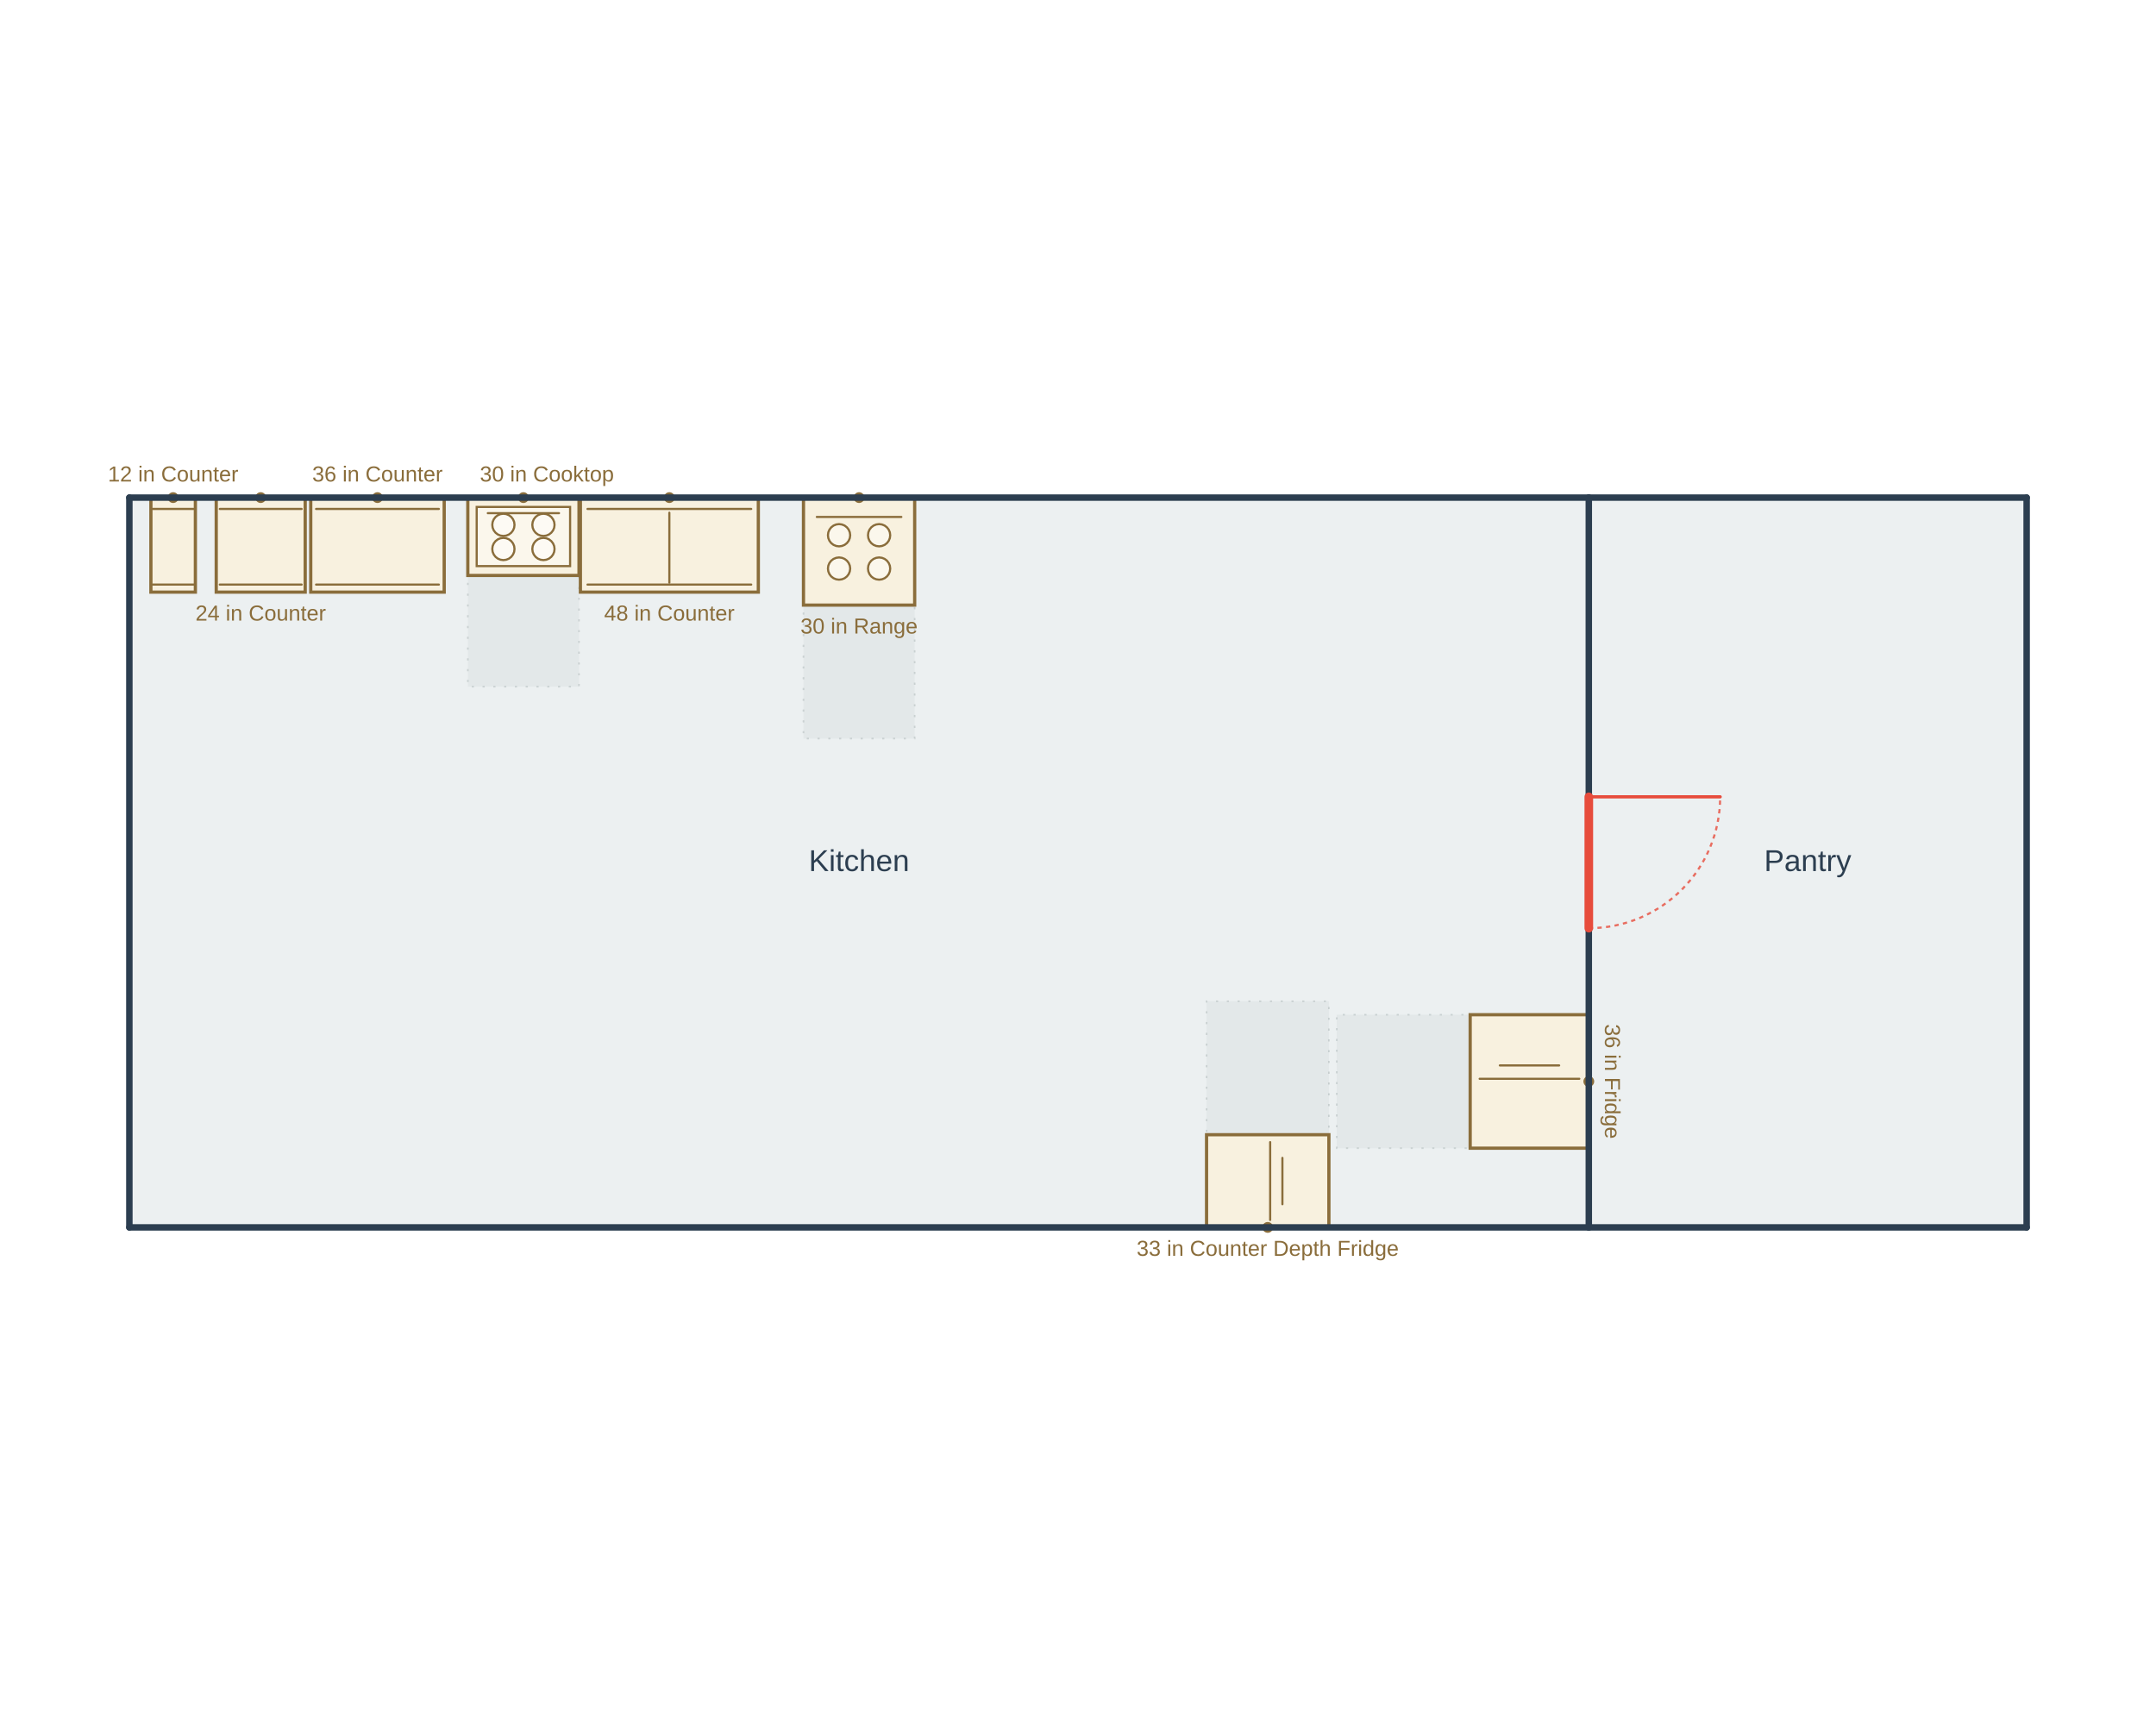
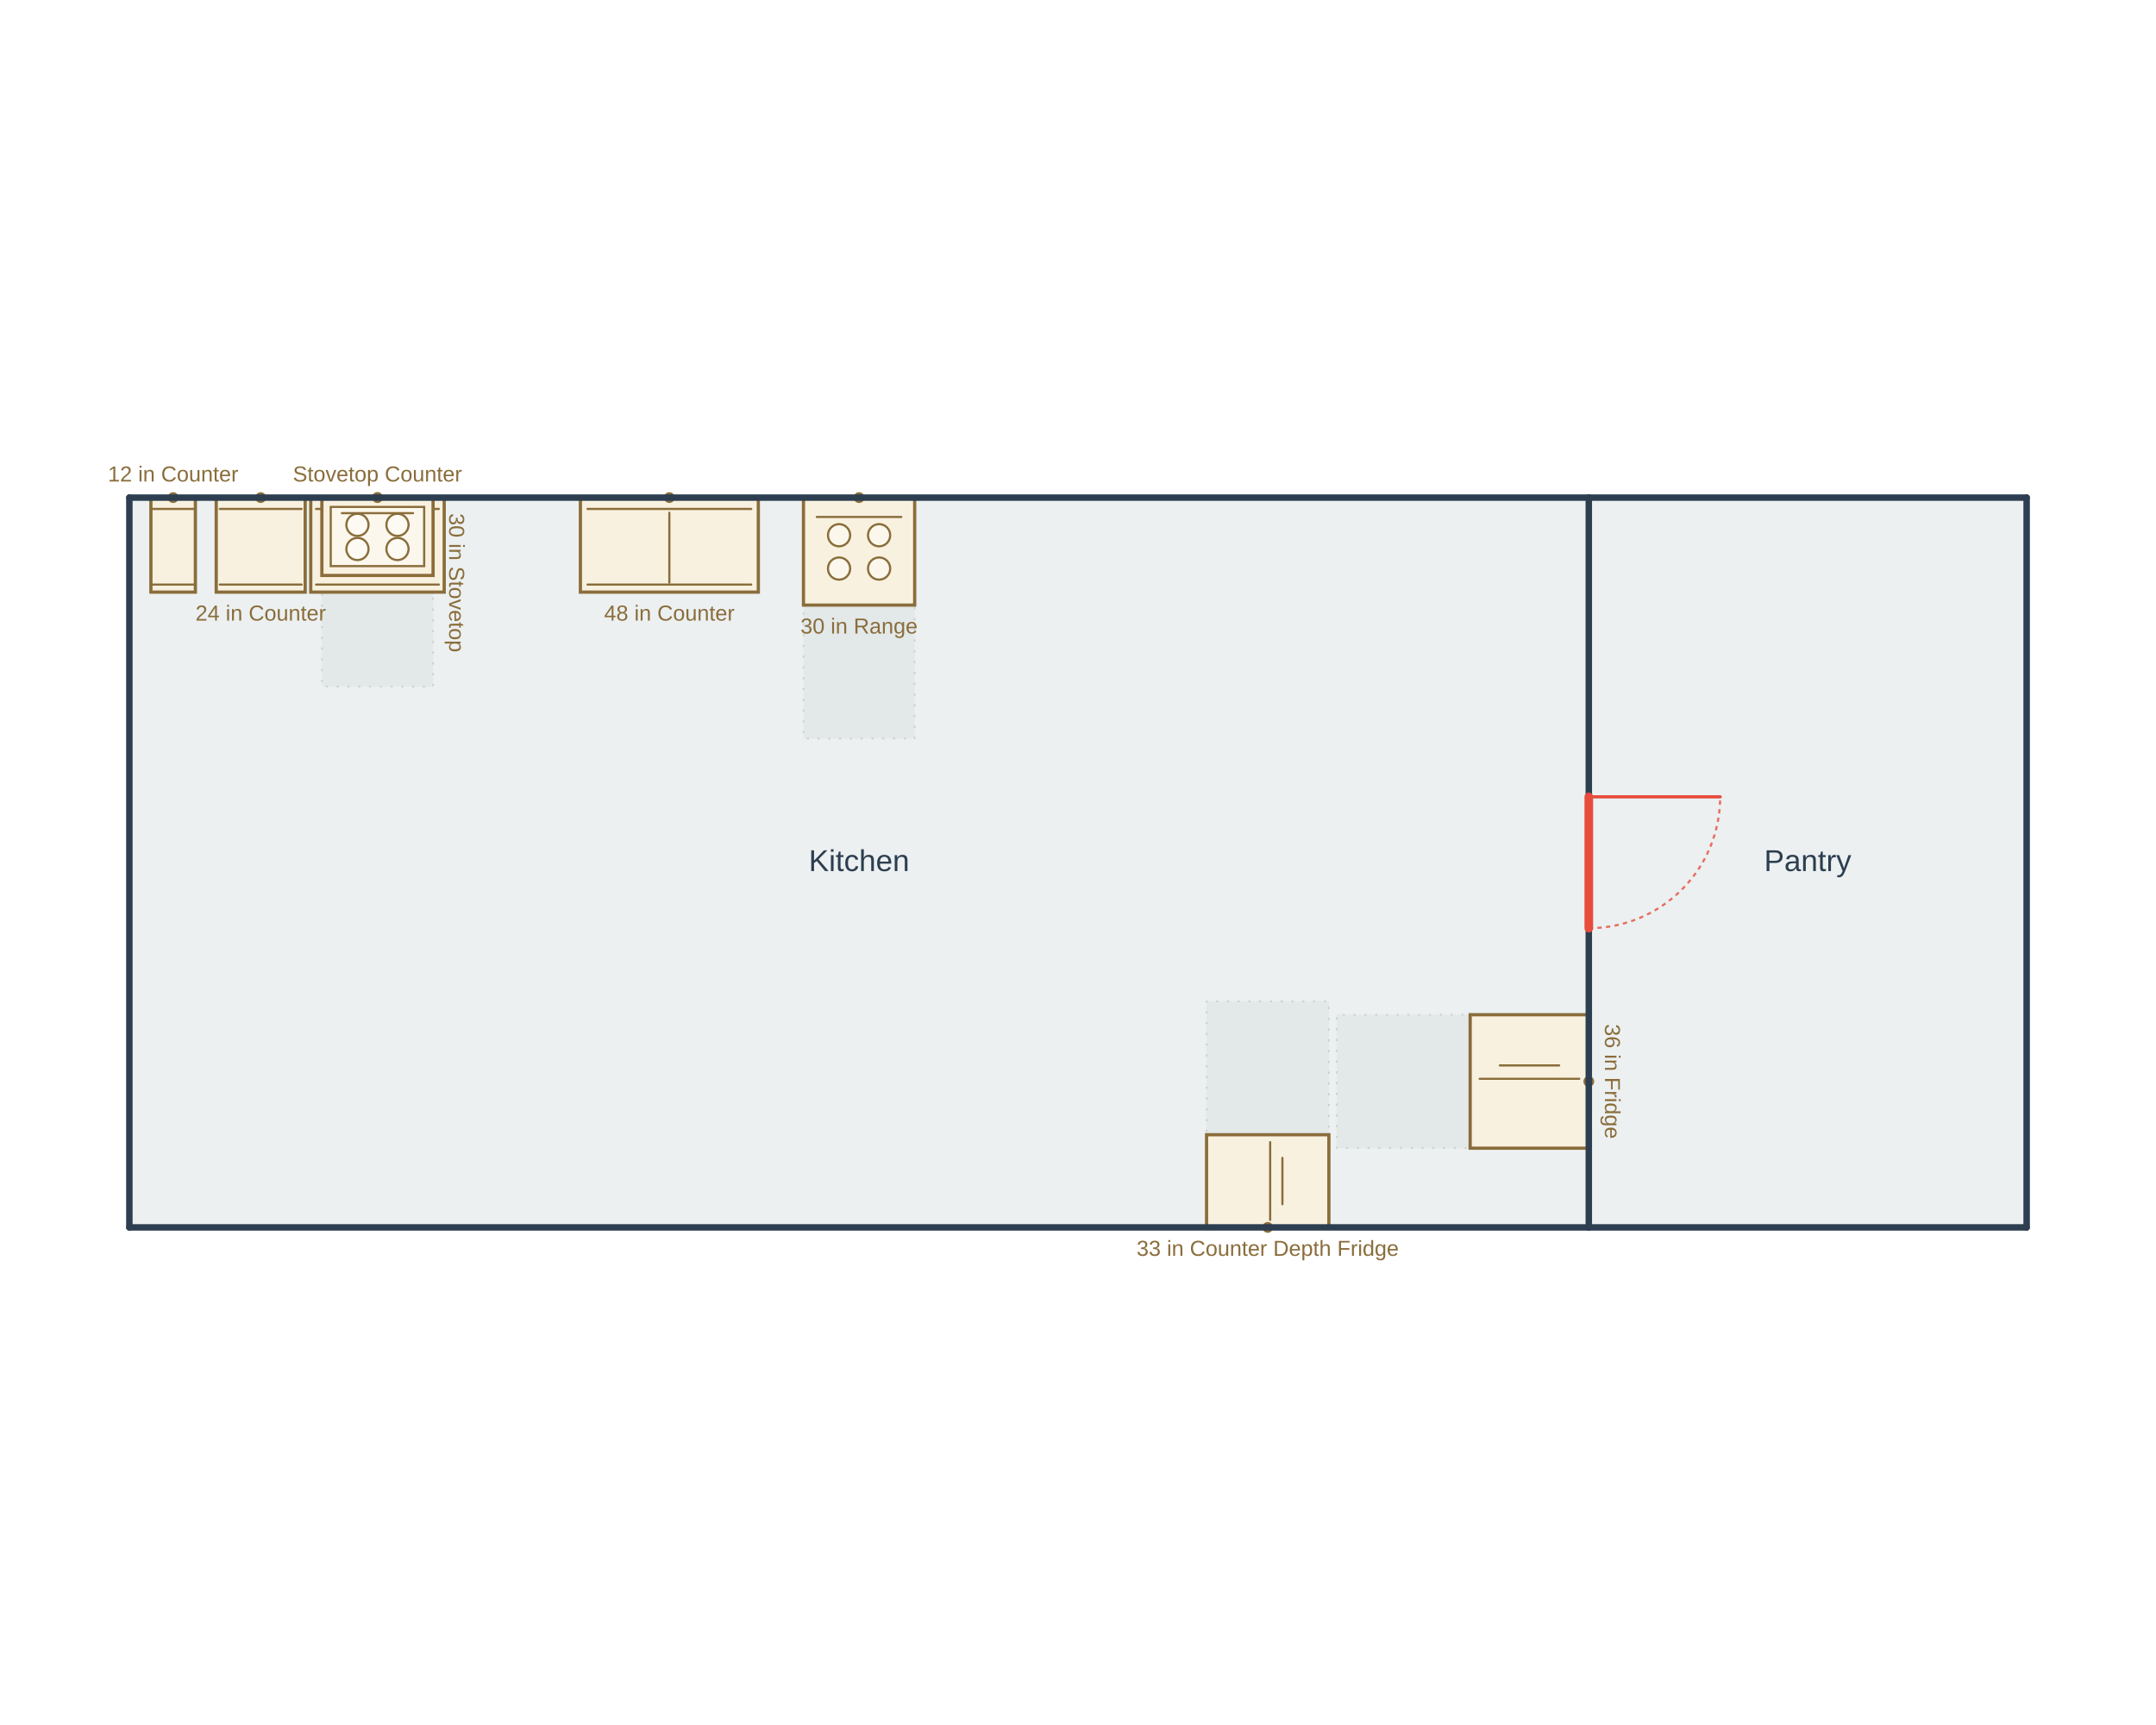
<svg xmlns="http://www.w3.org/2000/svg" width="1000" height="800" viewBox="0 0 1000 800">
  <defs>
    <style>
      .room-label { font-family: Arial, sans-serif; font-weight: 500; }
    </style>
  </defs>
  <rect width="1000" height="800" fill="#ffffff" />
  <path d="M 60.00 569.23 L 940.00 569.23 L 940.00 230.77 L 60.00 230.77 Z" fill="none" stroke="#7f8c8d" stroke-width="2" stroke-dasharray="8,4" />
  <path d="M 60.00 569.23 L 736.92 569.23 L 736.92 230.77 L 60.00 230.77 Z" fill="#ecf0f1" stroke="#bdc3c7" stroke-width="1" />
  <path d="M 736.92 569.23 L 940.00 569.23 L 940.00 230.77 L 736.92 230.77 Z" fill="#ecf0f1" stroke="#bdc3c7" stroke-width="1" />
-   <path class="object-clearance" d="M 268.56 266.88 L 216.98 266.88 L 216.98 318.46 L 268.56 318.46 Z" fill="#7f8c8d" fill-opacity="0.08" stroke="#7f8c8d" stroke-opacity="0.28" stroke-width="0.75" stroke-dasharray="1,4" />
+   <path class="object-clearance" d="M 200.87 266.88 L 149.29 266.88 L 149.29 318.46 L 200.87 318.46 Z" fill="#7f8c8d" fill-opacity="0.08" stroke="#7f8c8d" stroke-opacity="0.28" stroke-width="0.75" stroke-dasharray="1,4" />
  <path class="object-clearance" d="M 424.25 280.63 L 372.67 280.63 L 372.67 342.53 L 424.25 342.53 Z" fill="#7f8c8d" fill-opacity="0.08" stroke="#7f8c8d" stroke-opacity="0.28" stroke-width="0.75" stroke-dasharray="1,4" />
  <path class="object-clearance" d="M 681.90 532.49 L 681.90 470.59 L 620.00 470.59 L 620.00 532.49 Z" fill="#7f8c8d" fill-opacity="0.08" stroke="#7f8c8d" stroke-opacity="0.28" stroke-width="0.75" stroke-dasharray="1,4" />
  <path class="object-clearance" d="M 559.63 526.25 L 616.37 526.25 L 616.37 464.35 L 559.63 464.35 Z" fill="#7f8c8d" fill-opacity="0.08" stroke="#7f8c8d" stroke-opacity="0.28" stroke-width="0.75" stroke-dasharray="1,4" />
  <g class="fixture fixture-counter" data-object="counter12" data-catalog-id="builtin.kitchen.counter.size_12in">
    <path class="fixture-base fixture-counter" d="M 90.62 230.77 L 69.99 230.77 L 69.99 274.61 L 90.62 274.61 Z" fill="#f8f1df" stroke="#8a6d3b" stroke-width="1.5" />
    <line class="fixture-detail fixture-counter-backsplash" x1="89.80" y1="236.03" x2="70.82" y2="236.03" stroke="#8a6d3b" stroke-width="1" stroke-linecap="round" />
    <line class="fixture-detail fixture-counter-front-edge" x1="89.80" y1="271.11" x2="70.82" y2="271.11" stroke="#8a6d3b" stroke-width="1" stroke-linecap="round" />
  </g>
  <circle data-object-origin="counter12" cx="80.31" cy="230.77" r="2.5" fill="#8a6d3b" />
  <g class="fixture fixture-counter" data-object="counter24" data-catalog-id="builtin.kitchen.counter.size_24in">
    <path class="fixture-base fixture-counter" d="M 141.56 230.77 L 100.29 230.77 L 100.29 274.61 L 141.56 274.61 Z" fill="#f8f1df" stroke="#8a6d3b" stroke-width="1.5" />
    <line class="fixture-detail fixture-counter-backsplash" x1="139.91" y1="236.03" x2="101.94" y2="236.03" stroke="#8a6d3b" stroke-width="1" stroke-linecap="round" />
    <line class="fixture-detail fixture-counter-front-edge" x1="139.91" y1="271.11" x2="101.94" y2="271.11" stroke="#8a6d3b" stroke-width="1" stroke-linecap="round" />
  </g>
  <circle data-object-origin="counter24" cx="120.92" cy="230.77" r="2.5" fill="#8a6d3b" />
  <g class="fixture fixture-counter" data-object="counter36" data-catalog-id="builtin.kitchen.counter.size_36in">
    <path class="fixture-base fixture-counter" d="M 206.03 230.77 L 144.13 230.77 L 144.13 274.61 L 206.03 274.61 Z" fill="#f8f1df" stroke="#8a6d3b" stroke-width="1.5" />
    <line class="fixture-detail fixture-counter-backsplash" x1="203.55" y1="236.03" x2="146.60" y2="236.03" stroke="#8a6d3b" stroke-width="1" stroke-linecap="round" />
    <line class="fixture-detail fixture-counter-front-edge" x1="203.55" y1="271.11" x2="146.60" y2="271.11" stroke="#8a6d3b" stroke-width="1" stroke-linecap="round" />
  </g>
  <circle data-object-origin="counter36" cx="175.08" cy="230.77" r="2.5" fill="#8a6d3b" />
  <g class="fixture fixture-cooktop" data-object="cooktop30" data-catalog-id="builtin.kitchen.stovetop.size_30in">
-     <path class="fixture-base fixture-cooktop" d="M 268.56 230.77 L 216.98 230.77 L 216.98 266.88 L 268.56 266.88 Z" fill="#f8f1df" stroke="#8a6d3b" stroke-width="1.5" />
-     <path class="fixture-detail fixture-cooktop-glass" d="M 264.43 235.10 L 221.10 235.10 L 221.10 262.54 L 264.43 262.54 Z" fill="#ffffff" fill-opacity="0.42" stroke="#8a6d3b" stroke-width="1" />
-     <path class="fixture-detail fixture-burner" d="M 246.90 243.41 L 247.07 244.74 L 247.59 245.99 L 248.41 247.05 L 249.47 247.87 L 250.72 248.39 L 252.05 248.56 L 253.39 248.39 L 254.63 247.87 L 255.70 247.05 L 256.52 245.99 L 257.04 244.74 L 257.21 243.41 L 257.04 242.07 L 256.52 240.83 L 255.70 239.76 L 254.63 238.94 L 253.39 238.42 L 252.05 238.25 L 250.72 238.42 L 249.47 238.94 L 248.41 239.76 L 247.59 240.83 L 247.07 242.07 Z" fill="#ffffff" fill-opacity="0.42" stroke="#8a6d3b" stroke-width="1" />
-     <path class="fixture-detail fixture-burner" d="M 228.33 243.41 L 228.50 244.74 L 229.02 245.99 L 229.84 247.05 L 230.91 247.87 L 232.15 248.39 L 233.48 248.56 L 234.82 248.39 L 236.06 247.87 L 237.13 247.05 L 237.95 245.99 L 238.47 244.74 L 238.64 243.41 L 238.47 242.07 L 237.95 240.83 L 237.13 239.76 L 236.06 238.94 L 234.82 238.42 L 233.48 238.25 L 232.15 238.42 L 230.91 238.94 L 229.84 239.76 L 229.02 240.83 L 228.50 242.07 Z" fill="#ffffff" fill-opacity="0.42" stroke="#8a6d3b" stroke-width="1" />
-     <path class="fixture-detail fixture-burner" d="M 246.90 254.60 L 247.07 255.93 L 247.59 257.18 L 248.41 258.25 L 249.47 259.07 L 250.72 259.58 L 252.05 259.76 L 253.39 259.58 L 254.63 259.07 L 255.70 258.25 L 256.52 257.18 L 257.04 255.93 L 257.21 254.60 L 257.04 253.26 L 256.52 252.02 L 255.70 250.95 L 254.63 250.13 L 253.39 249.62 L 252.05 249.44 L 250.72 249.62 L 249.47 250.13 L 248.41 250.95 L 247.59 252.02 L 247.07 253.26 Z" fill="#ffffff" fill-opacity="0.42" stroke="#8a6d3b" stroke-width="1" />
-     <path class="fixture-detail fixture-burner" d="M 228.33 254.60 L 228.50 255.93 L 229.02 257.18 L 229.84 258.25 L 230.91 259.07 L 232.15 259.58 L 233.48 259.76 L 234.82 259.58 L 236.06 259.07 L 237.13 258.25 L 237.95 257.18 L 238.47 255.93 L 238.64 254.60 L 238.47 253.26 L 237.95 252.02 L 237.13 250.95 L 236.06 250.13 L 234.82 249.62 L 233.48 249.44 L 232.15 249.62 L 230.91 250.13 L 229.84 250.95 L 229.02 252.02 L 228.50 253.26 Z" fill="#ffffff" fill-opacity="0.42" stroke="#8a6d3b" stroke-width="1" />
-     <line class="fixture-detail fixture-control-line" x1="259.28" y1="237.99" x2="226.26" y2="237.99" stroke="#8a6d3b" stroke-width="1" stroke-linecap="round" />
+     <path class="fixture-base fixture-cooktop" d="M 200.87 230.77 L 149.29 230.77 L 149.29 266.88 L 200.87 266.88 Z" fill="#f8f1df" stroke="#8a6d3b" stroke-width="1.5" />
+     <path class="fixture-detail fixture-cooktop-glass" d="M 196.74 235.10 L 153.41 235.10 L 153.41 262.54 L 196.74 262.54 Z" fill="#ffffff" fill-opacity="0.42" stroke="#8a6d3b" stroke-width="1" />
+     <path class="fixture-detail fixture-burner" d="M 179.20 243.41 L 179.38 244.74 L 179.89 245.99 L 180.71 247.05 L 181.78 247.87 L 183.03 248.39 L 184.36 248.56 L 185.70 248.39 L 186.94 247.87 L 188.01 247.05 L 188.83 245.99 L 189.34 244.74 L 189.52 243.41 L 189.34 242.07 L 188.83 240.83 L 188.01 239.76 L 186.94 238.94 L 185.70 238.42 L 184.36 238.25 L 183.03 238.42 L 181.78 238.94 L 180.71 239.76 L 179.89 240.83 L 179.38 242.07 Z" fill="#ffffff" fill-opacity="0.42" stroke="#8a6d3b" stroke-width="1" />
+     <path class="fixture-detail fixture-burner" d="M 160.63 243.41 L 160.81 244.74 L 161.33 245.99 L 162.14 247.05 L 163.21 247.87 L 164.46 248.39 L 165.79 248.56 L 167.13 248.39 L 168.37 247.87 L 169.44 247.05 L 170.26 245.99 L 170.77 244.74 L 170.95 243.41 L 170.77 242.07 L 170.26 240.83 L 169.44 239.76 L 168.37 238.94 L 167.13 238.42 L 165.79 238.25 L 164.46 238.42 L 163.21 238.94 L 162.14 239.76 L 161.33 240.83 L 160.81 242.07 Z" fill="#ffffff" fill-opacity="0.42" stroke="#8a6d3b" stroke-width="1" />
+     <path class="fixture-detail fixture-burner" d="M 179.20 254.60 L 179.38 255.93 L 179.89 257.18 L 180.71 258.25 L 181.78 259.07 L 183.03 259.58 L 184.36 259.76 L 185.70 259.58 L 186.94 259.07 L 188.01 258.25 L 188.83 257.18 L 189.34 255.93 L 189.52 254.60 L 189.34 253.26 L 188.83 252.02 L 188.01 250.95 L 186.94 250.13 L 185.70 249.62 L 184.36 249.44 L 183.03 249.62 L 181.78 250.13 L 180.71 250.95 L 179.89 252.02 L 179.38 253.26 Z" fill="#ffffff" fill-opacity="0.42" stroke="#8a6d3b" stroke-width="1" />
+     <path class="fixture-detail fixture-burner" d="M 160.63 254.60 L 160.81 255.93 L 161.33 257.18 L 162.14 258.25 L 163.21 259.07 L 164.46 259.58 L 165.79 259.76 L 167.13 259.58 L 168.37 259.07 L 169.44 258.25 L 170.26 257.18 L 170.77 255.93 L 170.95 254.60 L 170.77 253.26 L 170.26 252.02 L 169.44 250.95 L 168.37 250.13 L 167.13 249.62 L 165.79 249.44 L 164.46 249.62 L 163.21 250.13 L 162.14 250.95 L 161.33 252.02 L 160.81 253.26 Z" fill="#ffffff" fill-opacity="0.42" stroke="#8a6d3b" stroke-width="1" />
+     <line class="fixture-detail fixture-control-line" x1="191.58" y1="237.99" x2="158.57" y2="237.99" stroke="#8a6d3b" stroke-width="1" stroke-linecap="round" />
  </g>
-   <circle data-object-origin="cooktop30" cx="242.77" cy="230.77" r="2.5" fill="#8a6d3b" />
+   <circle data-object-origin="cooktop30" cx="175.08" cy="230.77" r="2.5" fill="#8a6d3b" />
  <g class="fixture fixture-counter" data-object="counter48" data-catalog-id="builtin.kitchen.counter.size_48in">
    <path class="fixture-base fixture-counter" d="M 351.73 230.77 L 269.20 230.77 L 269.20 274.61 L 351.73 274.61 Z" fill="#f8f1df" stroke="#8a6d3b" stroke-width="1.5" />
    <line class="fixture-detail fixture-counter-backsplash" x1="348.43" y1="236.03" x2="272.50" y2="236.03" stroke="#8a6d3b" stroke-width="1" stroke-linecap="round" />
    <line class="fixture-detail fixture-counter-front-edge" x1="348.43" y1="271.11" x2="272.50" y2="271.11" stroke="#8a6d3b" stroke-width="1" stroke-linecap="round" />
    <line class="fixture-detail fixture-counter-seam" x1="310.46" y1="237.78" x2="310.46" y2="270.23" stroke="#8a6d3b" stroke-width="1" stroke-linecap="round" />
  </g>
  <circle data-object-origin="counter48" cx="310.46" cy="230.77" r="2.5" fill="#8a6d3b" />
  <g class="fixture fixture-range" data-object="range30" data-catalog-id="builtin.kitchen.range.size_30in">
    <path class="fixture-base fixture-range" d="M 424.25 230.77 L 372.67 230.77 L 372.67 280.63 L 424.25 280.63 Z" fill="#f8f1df" stroke="#8a6d3b" stroke-width="1.5" />
    <path class="fixture-detail fixture-burner" d="M 402.59 248.22 L 402.76 249.56 L 403.28 250.80 L 404.10 251.87 L 405.17 252.69 L 406.41 253.20 L 407.75 253.38 L 409.08 253.20 L 410.33 252.69 L 411.39 251.87 L 412.21 250.80 L 412.73 249.56 L 412.90 248.22 L 412.73 246.89 L 412.21 245.64 L 411.39 244.57 L 410.33 243.75 L 409.08 243.24 L 407.75 243.06 L 406.41 243.24 L 405.17 243.75 L 404.10 244.57 L 403.28 245.64 L 402.76 246.89 Z" fill="#ffffff" fill-opacity="0.42" stroke="#8a6d3b" stroke-width="1" />
    <path class="fixture-detail fixture-burner" d="M 384.02 248.22 L 384.19 249.56 L 384.71 250.80 L 385.53 251.87 L 386.60 252.69 L 387.84 253.20 L 389.18 253.38 L 390.51 253.20 L 391.76 252.69 L 392.82 251.87 L 393.64 250.80 L 394.16 249.56 L 394.34 248.22 L 394.16 246.89 L 393.64 245.64 L 392.82 244.57 L 391.76 243.75 L 390.51 243.24 L 389.18 243.06 L 387.84 243.24 L 386.60 243.75 L 385.53 244.57 L 384.71 245.64 L 384.19 246.89 Z" fill="#ffffff" fill-opacity="0.42" stroke="#8a6d3b" stroke-width="1" />
    <path class="fixture-detail fixture-burner" d="M 402.59 263.68 L 402.76 265.01 L 403.28 266.26 L 404.10 267.33 L 405.17 268.15 L 406.41 268.66 L 407.75 268.84 L 409.08 268.66 L 410.33 268.15 L 411.39 267.33 L 412.21 266.26 L 412.73 265.01 L 412.90 263.68 L 412.73 262.34 L 412.21 261.10 L 411.39 260.03 L 410.33 259.21 L 409.08 258.70 L 407.75 258.52 L 406.41 258.70 L 405.17 259.21 L 404.10 260.03 L 403.28 261.10 L 402.76 262.34 Z" fill="#ffffff" fill-opacity="0.42" stroke="#8a6d3b" stroke-width="1" />
    <path class="fixture-detail fixture-burner" d="M 384.02 263.68 L 384.19 265.01 L 384.71 266.26 L 385.53 267.33 L 386.60 268.15 L 387.84 268.66 L 389.18 268.84 L 390.51 268.66 L 391.76 268.15 L 392.82 267.33 L 393.64 266.26 L 394.16 265.01 L 394.34 263.68 L 394.16 262.34 L 393.64 261.10 L 392.82 260.03 L 391.76 259.21 L 390.51 258.70 L 389.18 258.52 L 387.84 258.70 L 386.60 259.21 L 385.53 260.03 L 384.71 261.10 L 384.19 262.34 Z" fill="#ffffff" fill-opacity="0.42" stroke="#8a6d3b" stroke-width="1" />
    <line class="fixture-detail fixture-control-line" x1="418.06" y1="239.74" x2="378.86" y2="239.74" stroke="#8a6d3b" stroke-width="1" stroke-linecap="round" />
  </g>
  <circle data-object-origin="range30" cx="398.46" cy="230.77" r="2.5" fill="#8a6d3b" />
  <g class="fixture fixture-fridge" data-object="fridge36" data-catalog-id="builtin.kitchen.fridge.standard_36in">
    <path class="fixture-base fixture-fridge" d="M 736.92 532.49 L 736.92 470.59 L 681.90 470.59 L 681.90 532.49 Z" fill="#f8f1df" stroke="#8a6d3b" stroke-width="1.5" />
    <line class="fixture-detail fixture-door-split" x1="732.52" y1="500.30" x2="686.30" y2="500.30" stroke="#8a6d3b" stroke-width="1" stroke-linecap="round" />
    <line class="fixture-detail fixture-handle" x1="723.17" y1="494.11" x2="695.66" y2="494.11" stroke="#8a6d3b" stroke-width="1" stroke-linecap="round" />
  </g>
  <circle data-object-origin="fridge36" cx="736.92" cy="501.54" r="2.5" fill="#8a6d3b" />
  <g class="fixture fixture-fridge" data-object="fridge33cd" data-catalog-id="builtin.kitchen.refrigerator.counter_depth_33in">
    <path class="fixture-base fixture-fridge" d="M 559.63 569.23 L 616.37 569.23 L 616.37 526.25 L 559.63 526.25 Z" fill="#f8f1df" stroke="#8a6d3b" stroke-width="1.5" />
    <line class="fixture-detail fixture-door-split" x1="589.13" y1="565.79" x2="589.13" y2="529.68" stroke="#8a6d3b" stroke-width="1" stroke-linecap="round" />
    <line class="fixture-detail fixture-handle" x1="594.81" y1="558.48" x2="594.81" y2="536.99" stroke="#8a6d3b" stroke-width="1" stroke-linecap="round" />
  </g>
  <circle data-object-origin="fridge33cd" cx="588.00" cy="569.23" r="2.5" fill="#8a6d3b" />
  <line x1="736.92" y1="569.23" x2="736.92" y2="230.77" stroke="#2c3e50" stroke-width="3" stroke-linecap="round" />
  <line x1="60.00" y1="569.23" x2="736.92" y2="569.23" stroke="#2c3e50" stroke-width="3" stroke-linecap="round" />
  <line x1="60.00" y1="230.77" x2="736.92" y2="230.77" stroke="#2c3e50" stroke-width="3" stroke-linecap="round" />
  <line x1="60.00" y1="569.23" x2="60.00" y2="230.77" stroke="#2c3e50" stroke-width="3" stroke-linecap="round" />
  <line x1="736.92" y1="569.23" x2="940.00" y2="569.23" stroke="#2c3e50" stroke-width="3" stroke-linecap="round" />
  <line x1="940.00" y1="569.23" x2="940.00" y2="230.77" stroke="#2c3e50" stroke-width="3" stroke-linecap="round" />
  <line x1="736.92" y1="230.77" x2="940.00" y2="230.77" stroke="#2c3e50" stroke-width="3" stroke-linecap="round" />
  <line x1="736.92" y1="430.46" x2="736.92" y2="369.54" stroke="#e74c3c" stroke-width="4" stroke-linecap="round" />
  <line class="door-leaf" x1="736.92" y1="369.54" x2="797.85" y2="369.54" stroke="#e74c3c" stroke-width="1.5" stroke-linecap="round" />
  <path class="door-swing" d="M 736.92 430.46 A 60.92 60.92 0 0 0 797.85 369.54" fill="none" stroke="#e74c3c" stroke-width="1" stroke-dasharray="2,2" opacity="0.8" />
  <text class="room-label" data-room-label="kitchen" x="398.46" y="400.00" font-size="14" fill="#2c3e50" text-anchor="middle" dominant-baseline="middle" font-family="Arial, sans-serif">Kitchen</text>
  <text class="room-label" data-room-label="pantry" x="838.46" y="400.00" font-size="14" fill="#2c3e50" text-anchor="middle" dominant-baseline="middle" font-family="Arial, sans-serif">Pantry</text>
  <text class="fixture-label" data-object-label="counter12" x="80.31" y="220.44" font-size="10.08" fill="#8a6d3b" text-anchor="middle" dominant-baseline="middle" font-family="Arial, sans-serif">12 in Counter</text>
  <text class="fixture-label" data-object-label="counter24" x="120.92" y="284.95" font-size="10.08" fill="#8a6d3b" text-anchor="middle" dominant-baseline="middle" font-family="Arial, sans-serif">24 in Counter</text>
-   <text class="fixture-label" data-object-label="counter36" x="175.08" y="220.44" font-size="10.08" fill="#8a6d3b" text-anchor="middle" dominant-baseline="middle" font-family="Arial, sans-serif">36 in Counter</text>
-   <text class="fixture-label" data-object-label="cooktop30" x="253.67" y="220.44" font-size="10.08" fill="#8a6d3b" text-anchor="middle" dominant-baseline="middle" font-family="Arial, sans-serif">30 in Cooktop</text>
+   <text class="fixture-label" data-object-label="counter36" x="175.08" y="220.44" font-size="10.08" fill="#8a6d3b" text-anchor="middle" dominant-baseline="middle" font-family="Arial, sans-serif">Stovetop Counter</text>
+   <text class="fixture-label" data-object-label="cooktop30" x="211.20" y="270.28" font-size="10.08" fill="#8a6d3b" text-anchor="middle" dominant-baseline="middle" font-family="Arial, sans-serif" transform="rotate(90, 211.20, 270.28)">30 in Stovetop</text>
  <text class="fixture-label" data-object-label="counter48" x="310.46" y="284.95" font-size="10.08" fill="#8a6d3b" text-anchor="middle" dominant-baseline="middle" font-family="Arial, sans-serif">48 in Counter</text>
  <text class="fixture-label" data-object-label="range30" x="398.46" y="290.96" font-size="10.08" fill="#8a6d3b" text-anchor="middle" dominant-baseline="middle" font-family="Arial, sans-serif">30 in Range</text>
  <text class="fixture-label" data-object-label="fridge36" x="747.26" y="501.54" font-size="10.08" fill="#8a6d3b" text-anchor="middle" dominant-baseline="middle" font-family="Arial, sans-serif" transform="rotate(90, 747.26, 501.54)">36 in Fridge</text>
  <text class="fixture-label" data-object-label="fridge33cd" x="588.00" y="579.56" font-size="10.08" fill="#8a6d3b" text-anchor="middle" dominant-baseline="middle" font-family="Arial, sans-serif">33 in Counter Depth Fridge</text>
</svg>
